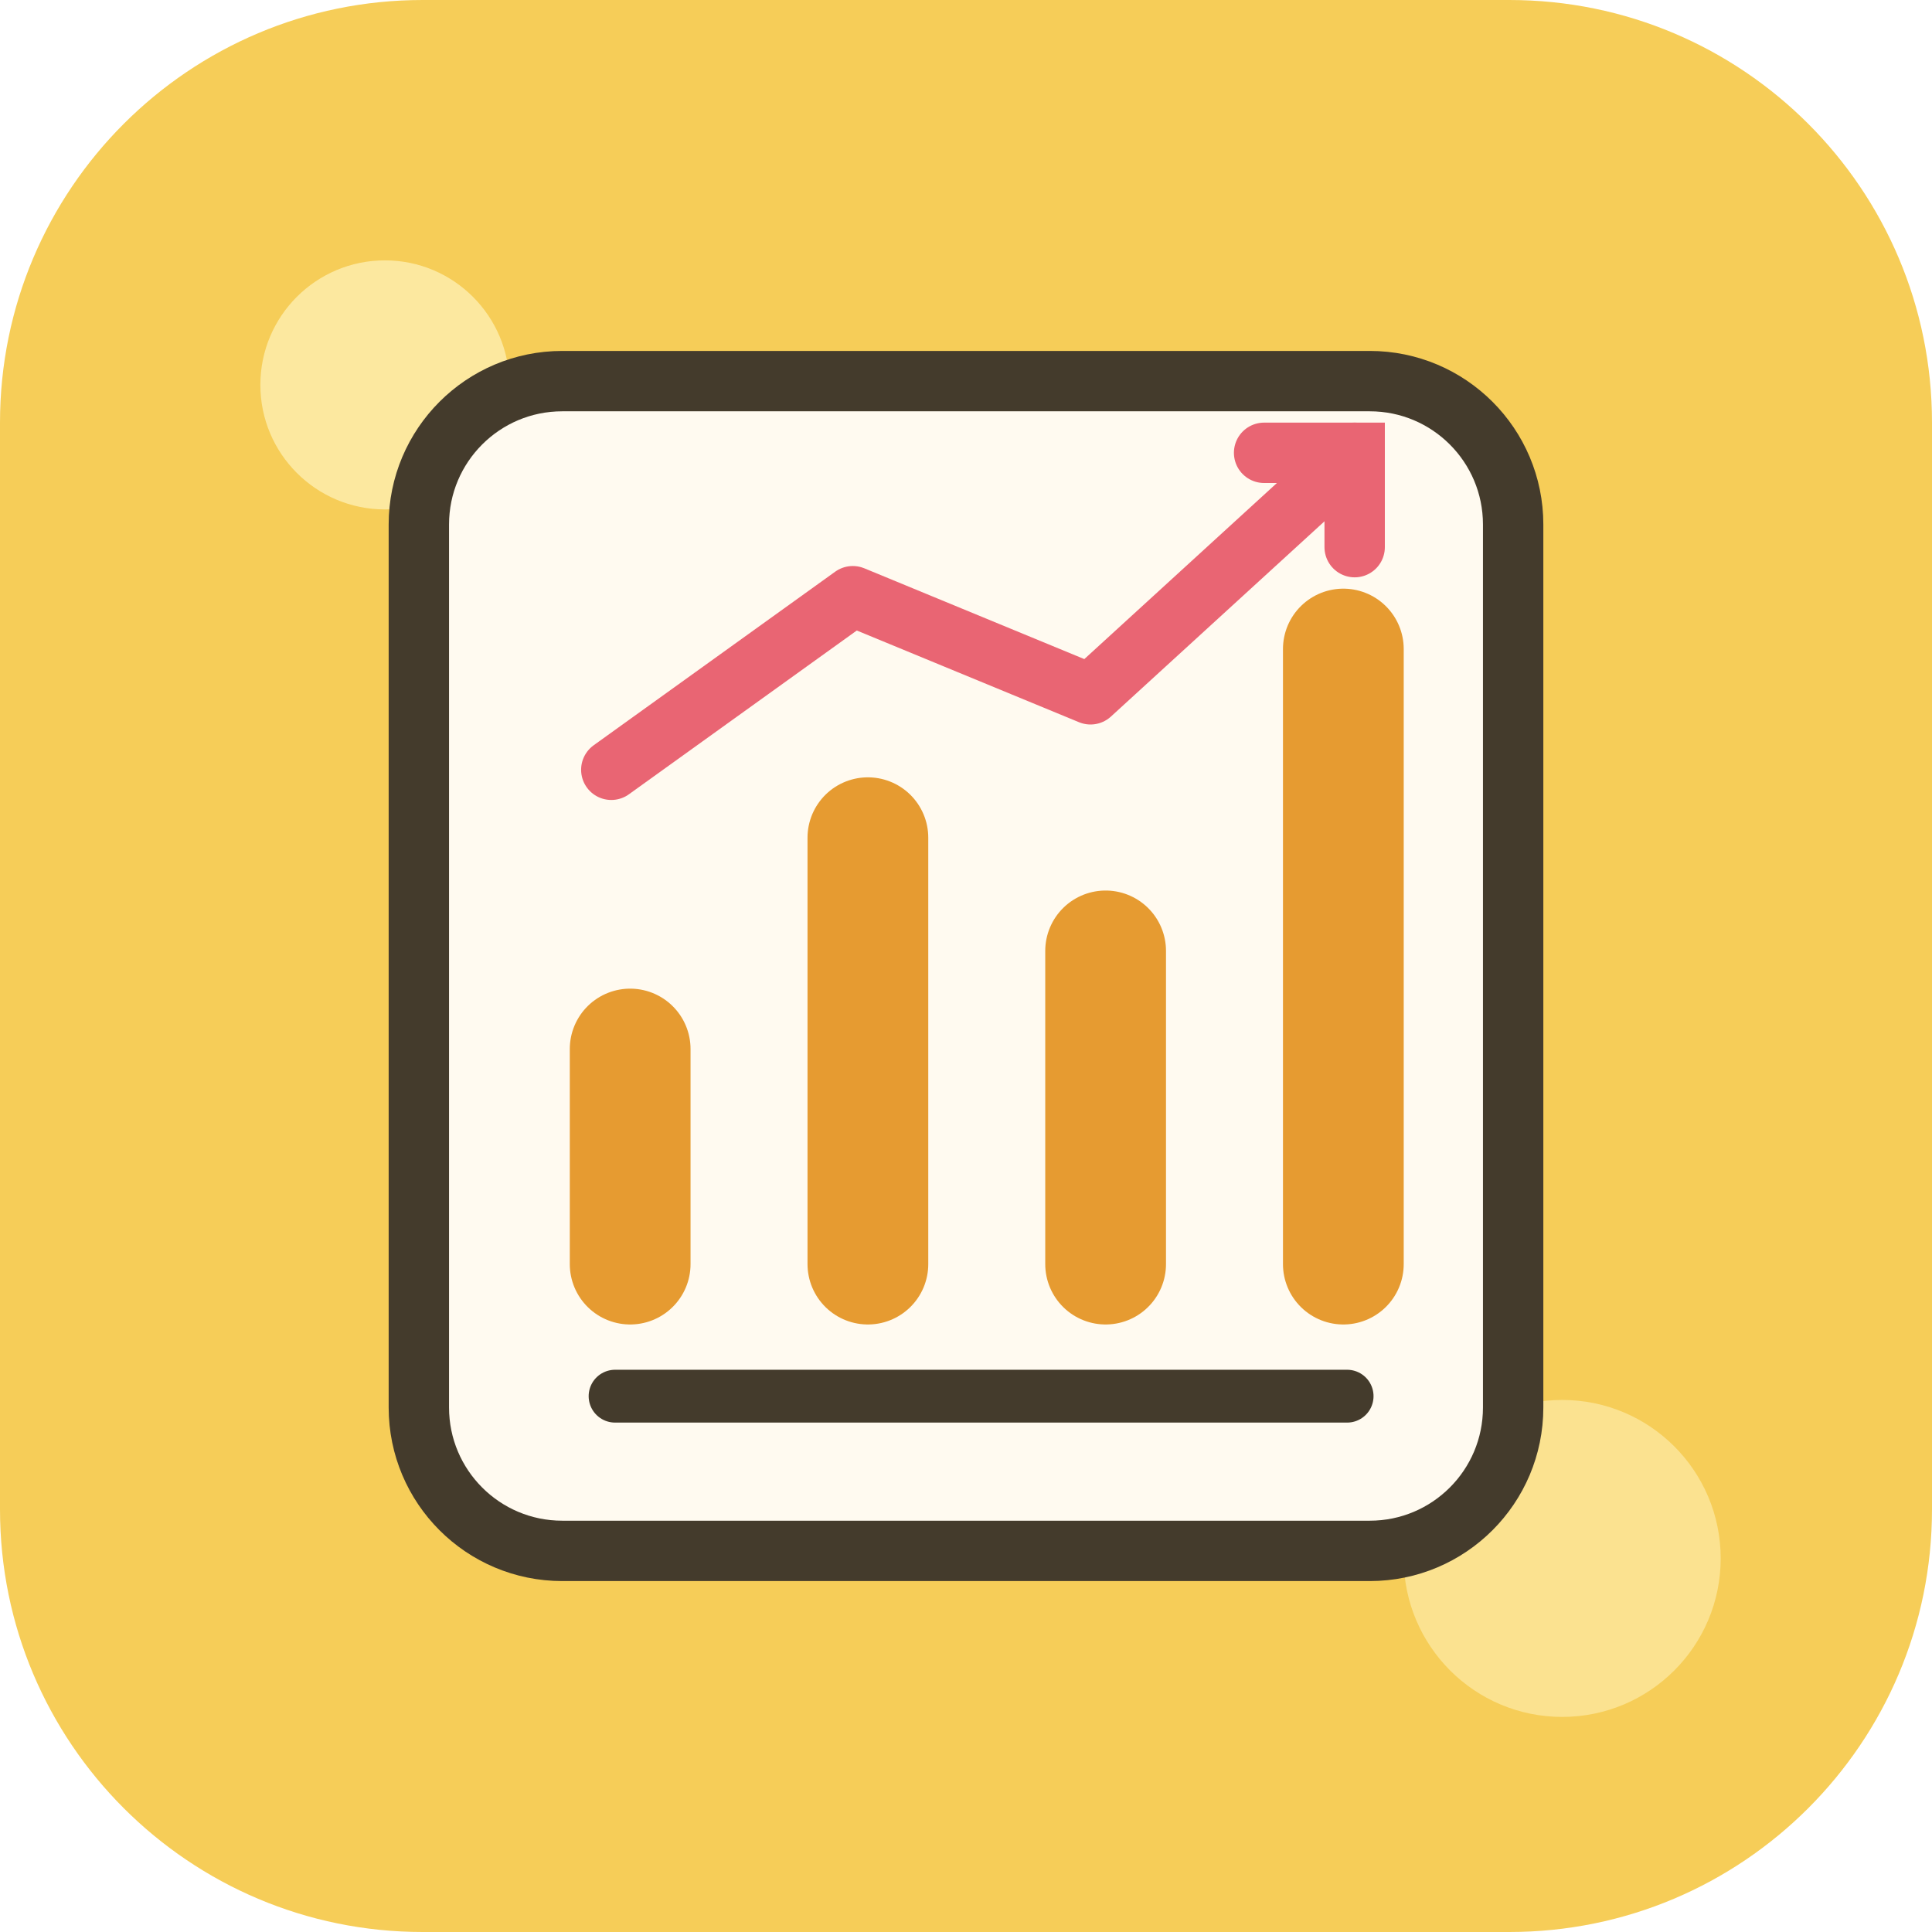
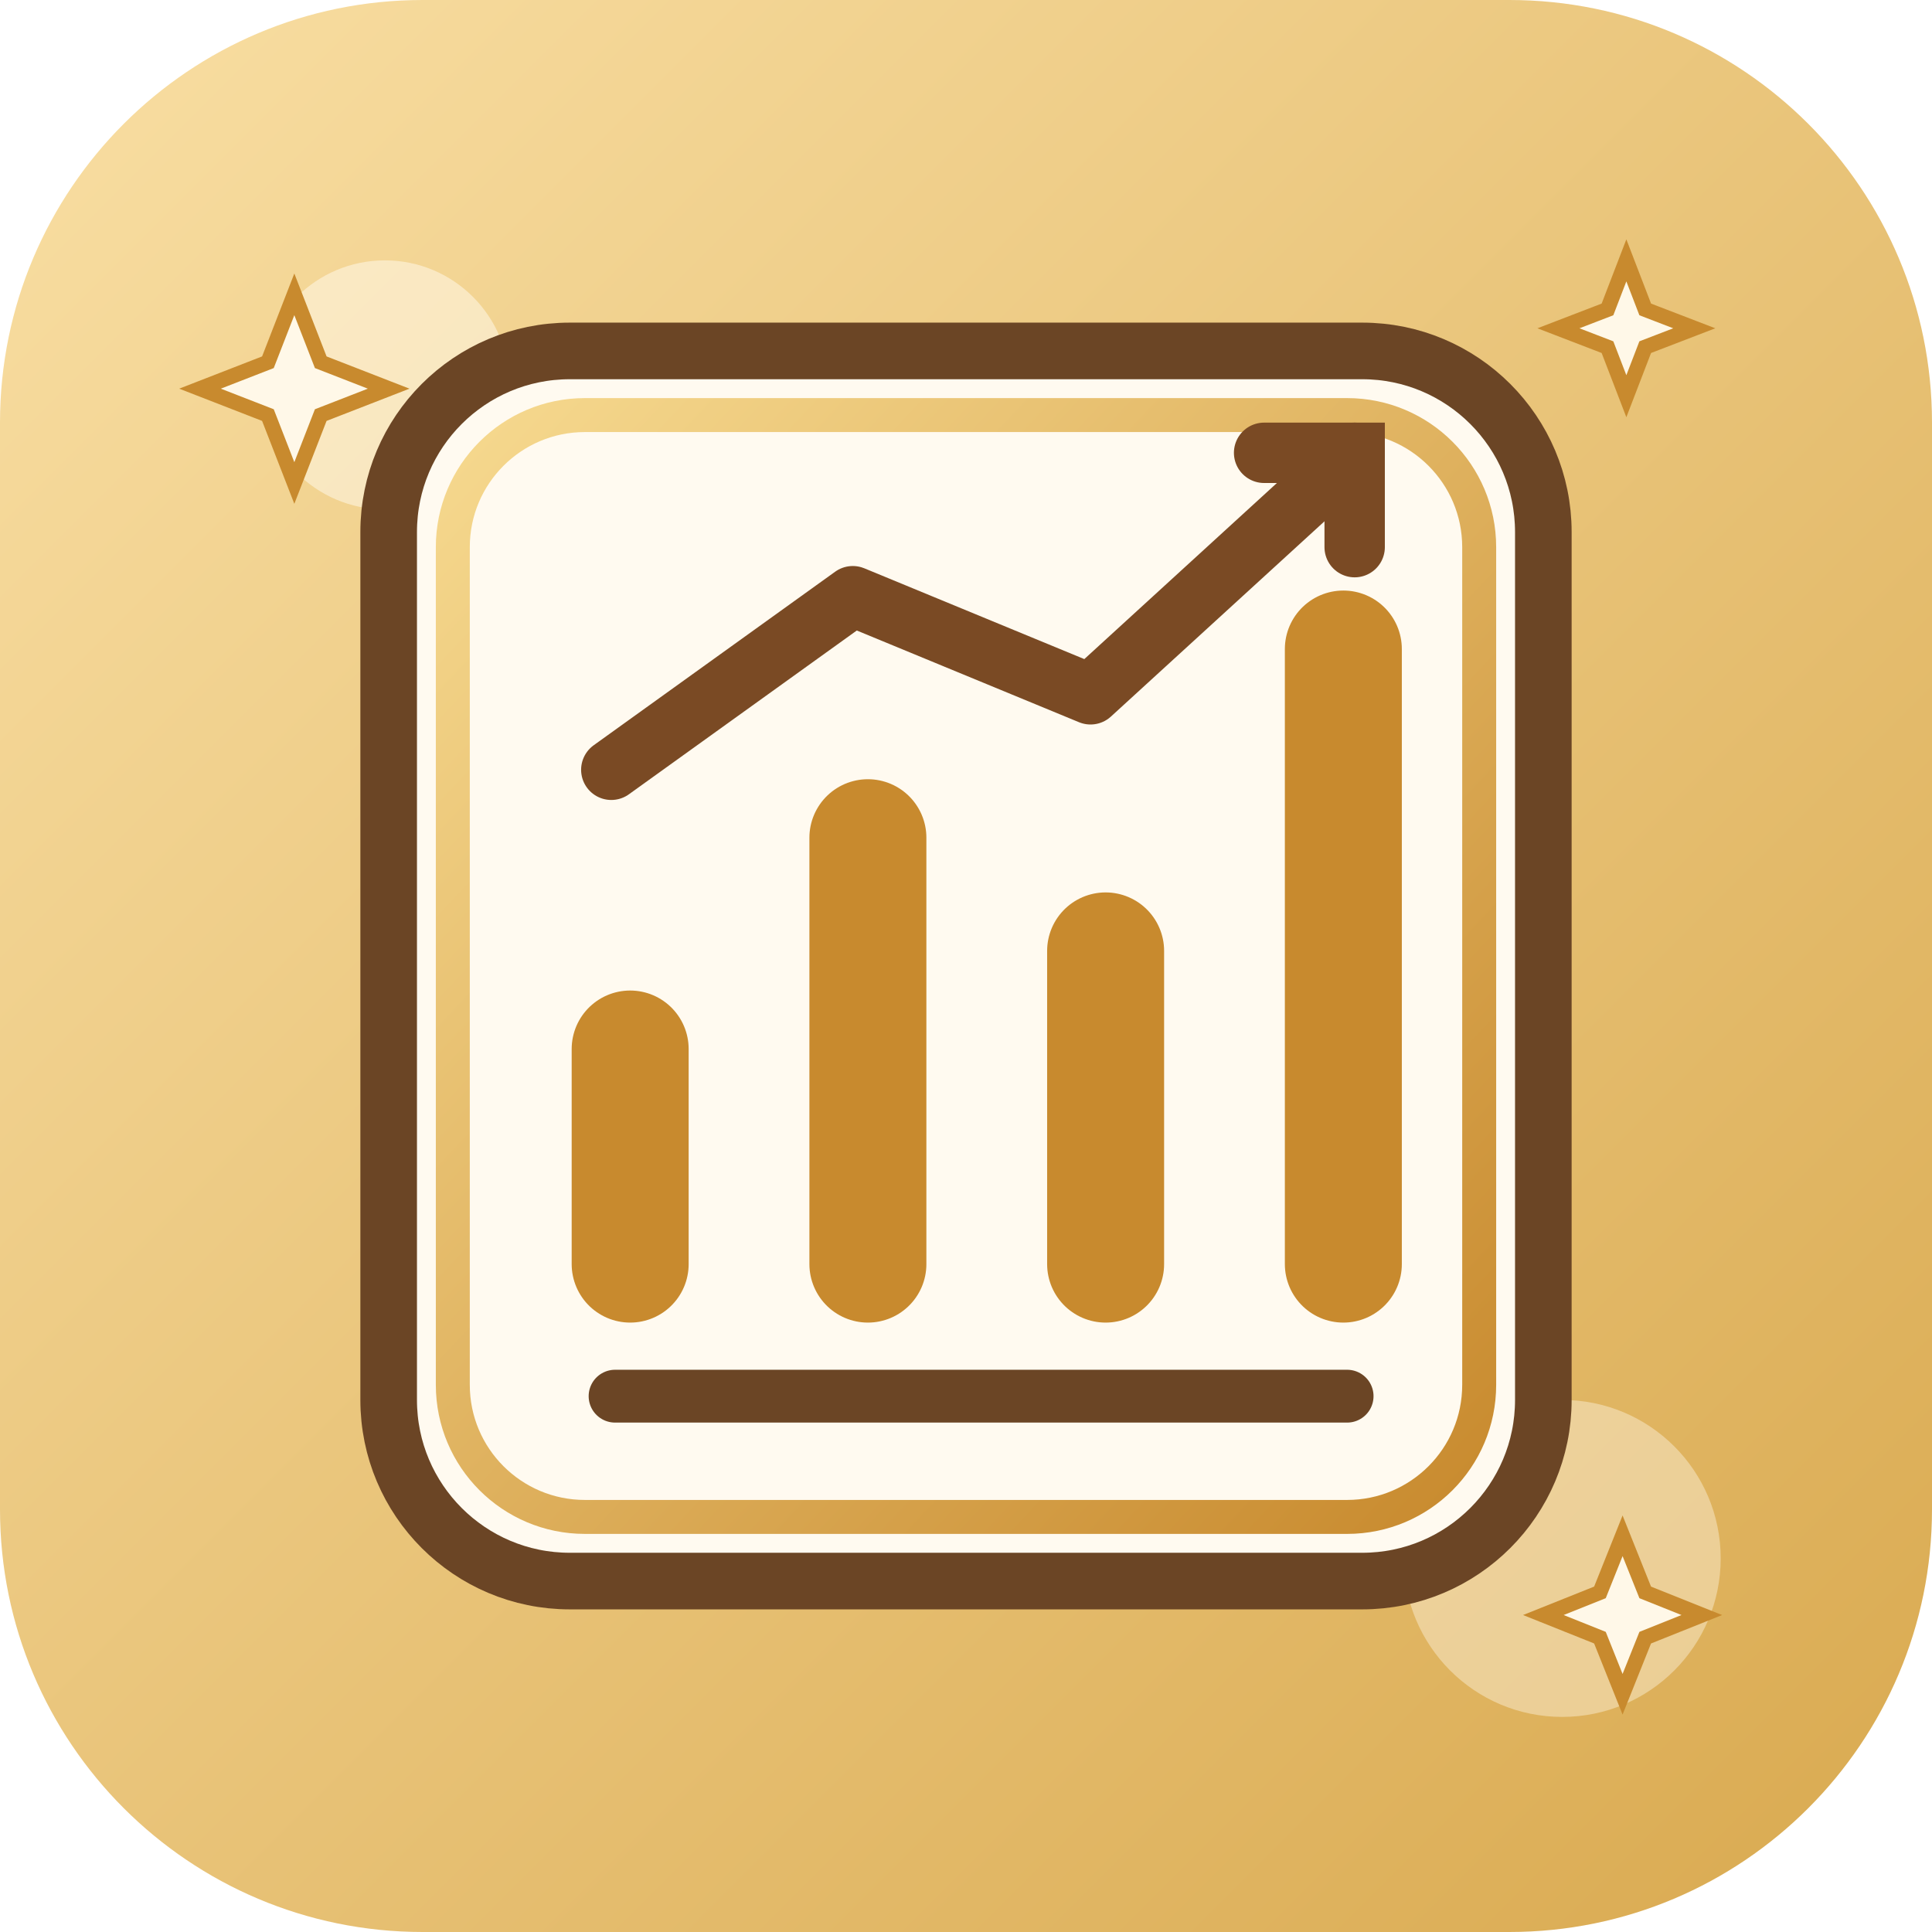
<svg xmlns="http://www.w3.org/2000/svg" viewBox="0 0 512 512">
-   <rect width="512" height="512" rx="112" fill="#f6cd58" />
-   <circle cx="102" cy="102" r="33" fill="#fff4bd" opacity=".7" />
-   <circle cx="414" cy="413" r="42" fill="#fff4bd" opacity=".55" />
-   <rect x="111" y="101" width="290" height="310" rx="38" fill="#fffaf0" stroke="#443b2c" stroke-width="16" />
-   <path d="M167 335V278M230 335V222M293 335V252M356 335V172" stroke="#e69b31" stroke-width="32" stroke-linecap="round" />
-   <path d="M162 204l64-46 63 26 70-64" fill="none" stroke="#e96573" stroke-width="16" stroke-linecap="round" stroke-linejoin="round" />
-   <path d="M335 120h24v25" fill="none" stroke="#e96573" stroke-width="16" stroke-linecap="round" />
-   <path d="M163 370h194" stroke="#443b2c" stroke-width="14" stroke-linecap="round" />
+   <defs>
+     <linearGradient id="bg" x1="0" y1="0" x2="1" y2="1">
+       <stop offset="0" stop-color="#f9dfa4" />
+       <stop offset="1" stop-color="#d9a94f" />
+     </linearGradient>
+     <linearGradient id="gold" x1="0" y1="0" x2="1" y2="1">
+       <stop offset="0" stop-color="#f6d98f" />
+       <stop offset="1" stop-color="#c88a2e" />
+     </linearGradient>
+   </defs>
+   <rect width="512" height="512" rx="112" fill="url(#bg)" />
+   <circle cx="102" cy="102" r="33" fill="#fff8e8" opacity=".55" />
+   <circle cx="414" cy="413" r="42" fill="#fff8e8" opacity=".42" />
+   <rect x="103" y="93" width="306" height="326" rx="48" fill="#fffaf0" stroke="#6b4525" stroke-width="15" />
+   <rect x="120" y="110" width="272" height="292" rx="35" fill="none" stroke="url(#gold)" stroke-width="9" />
+   <path d="M167 335V278M230 335V222M293 335V252M356 335V172" stroke="#c88a2e" stroke-width="31" stroke-linecap="round" />
+   <path d="M162 204l64-46 63 26 70-64" fill="none" stroke="#7a4a24" stroke-width="16" stroke-linecap="round" stroke-linejoin="round" />
+   <path d="M335 120h24v25" fill="none" stroke="#7a4a24" stroke-width="16" stroke-linecap="round" />
+   <path d="M163 370h194" stroke="#6b4525" stroke-width="14" stroke-linecap="round" />
+   <g fill="#fff8e8" stroke="#c88a2e" stroke-width="4">
+     <path d="M78 78l7 18 18 7-18 7-7 18-7-18-18-7 18-7z" />
+     <path d="M431 69l5 13 13 5-13 5-5 13-5-13-13-5 13-5z" />
+     <path d="M430 407l6 15 15 6-15 6-6 15-6-15-15-6 15-6z" />
+   </g>
</svg>
